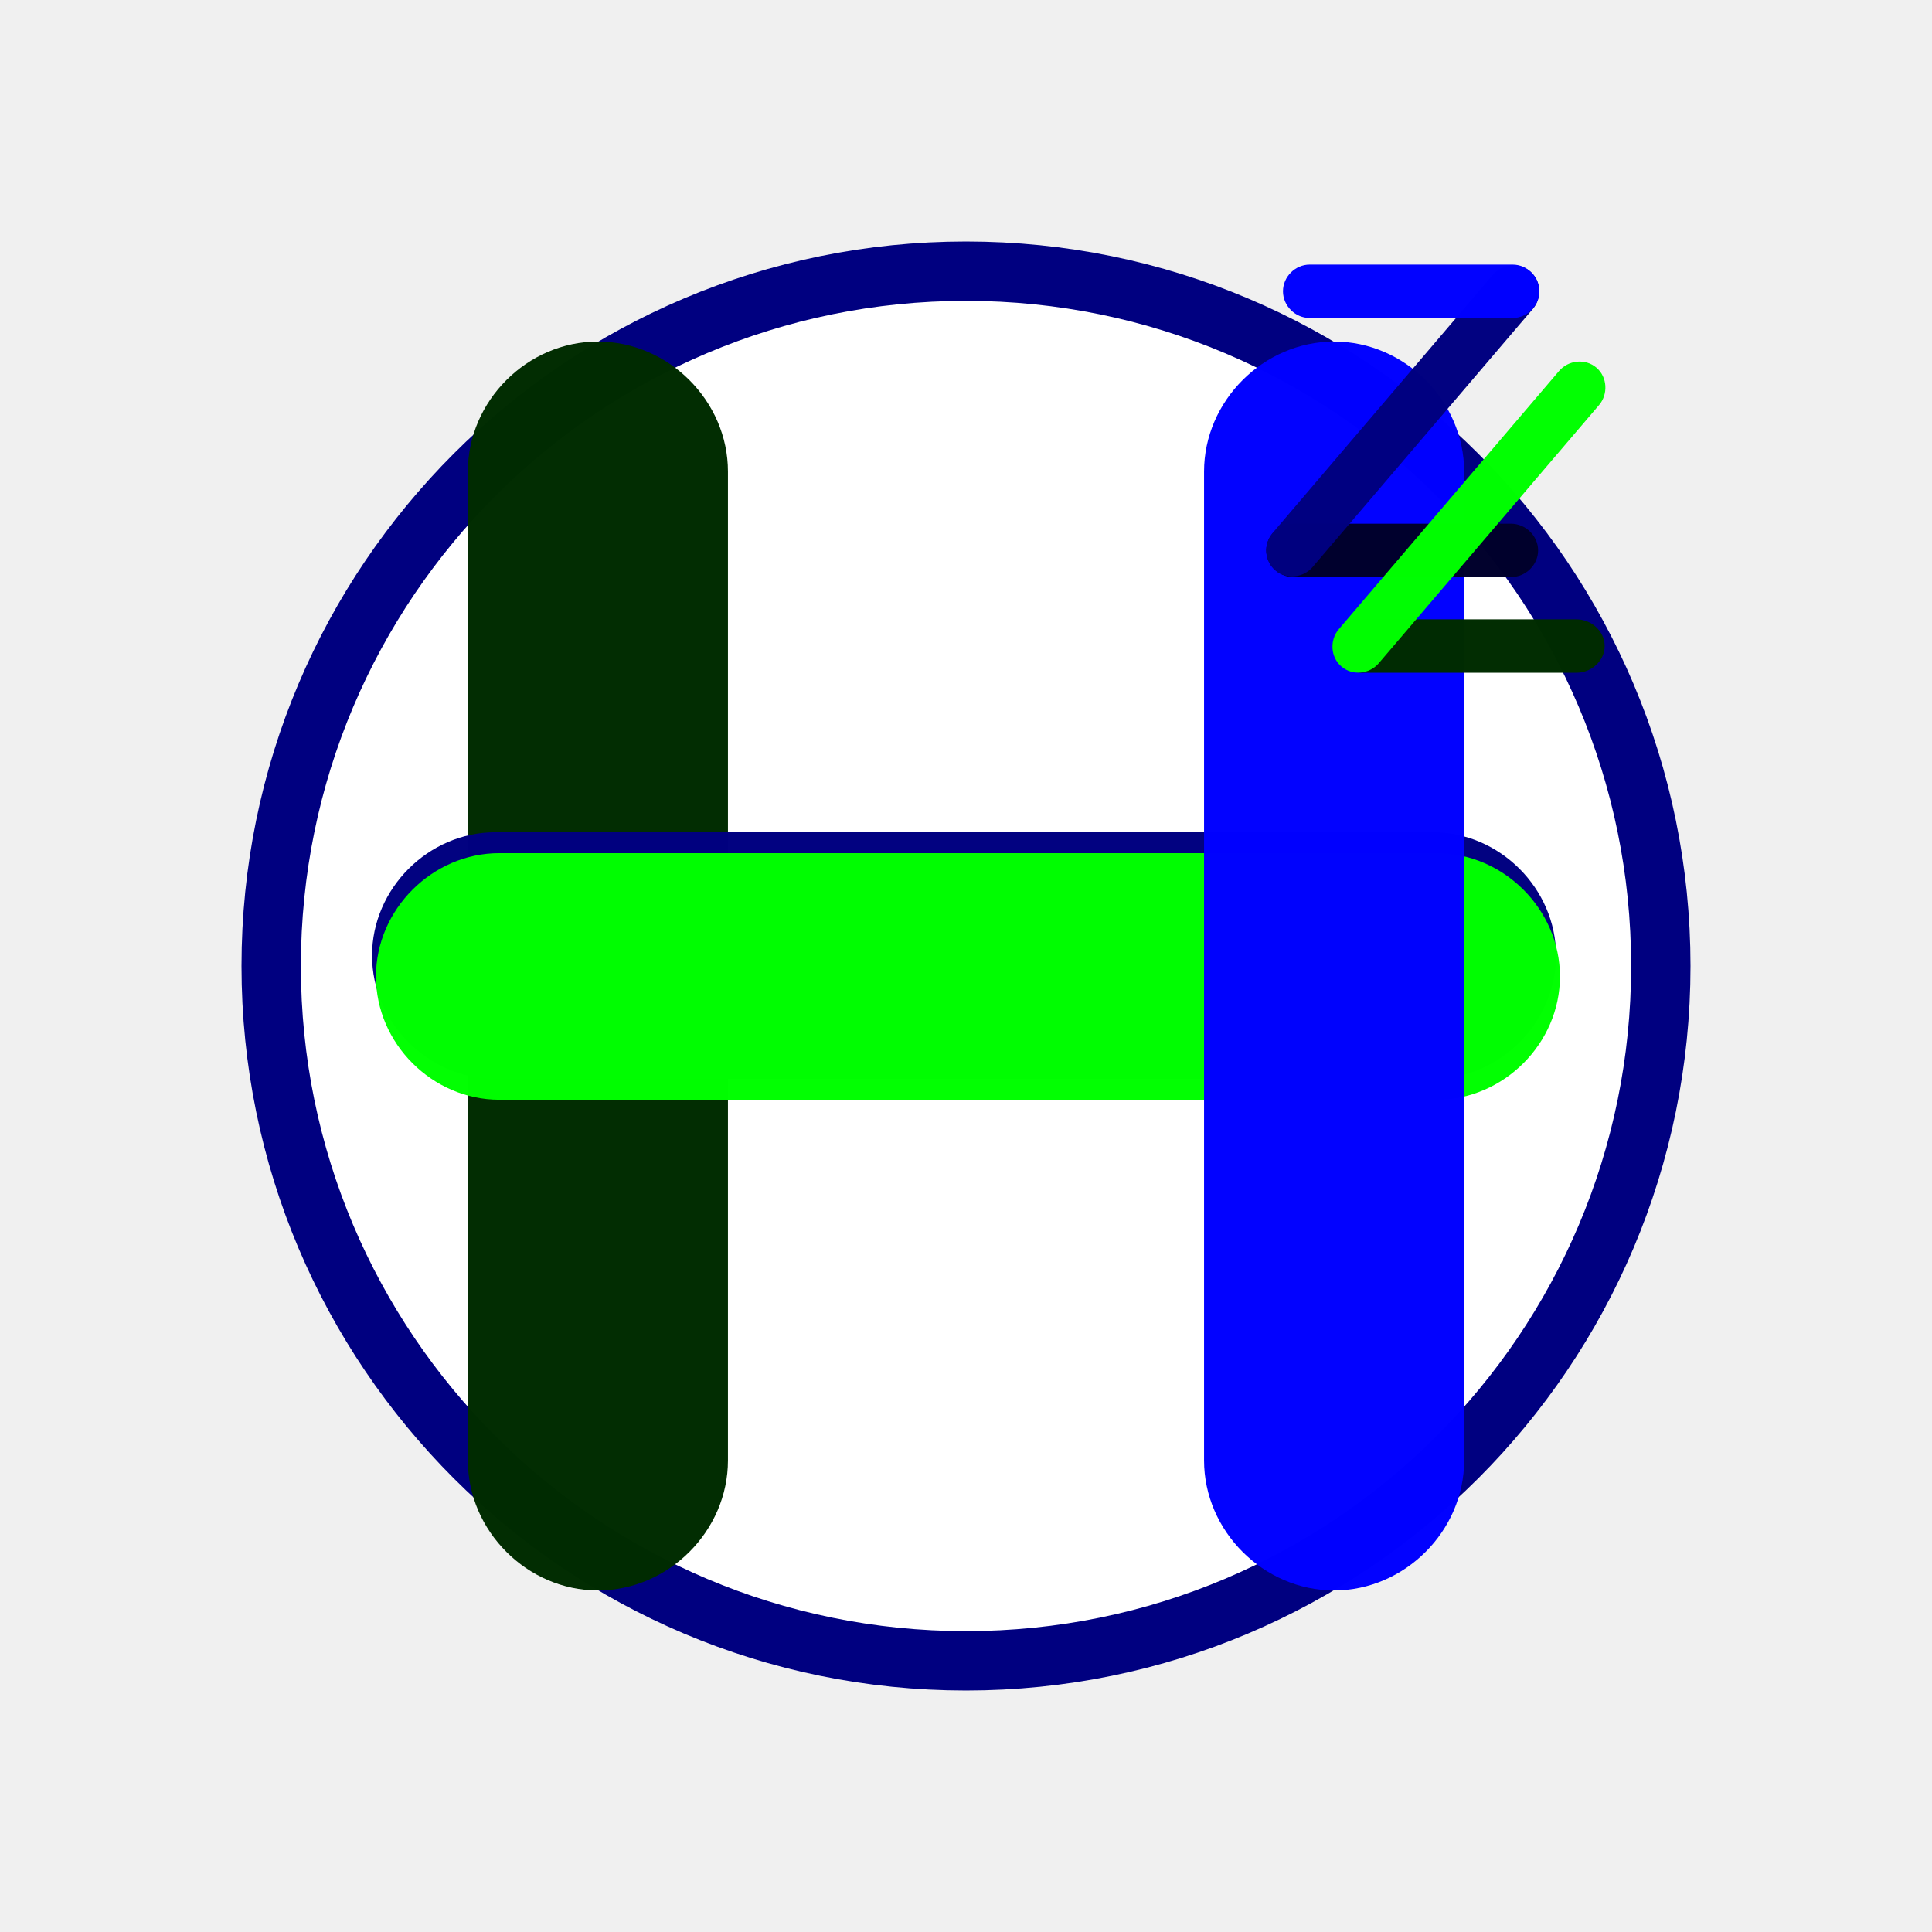
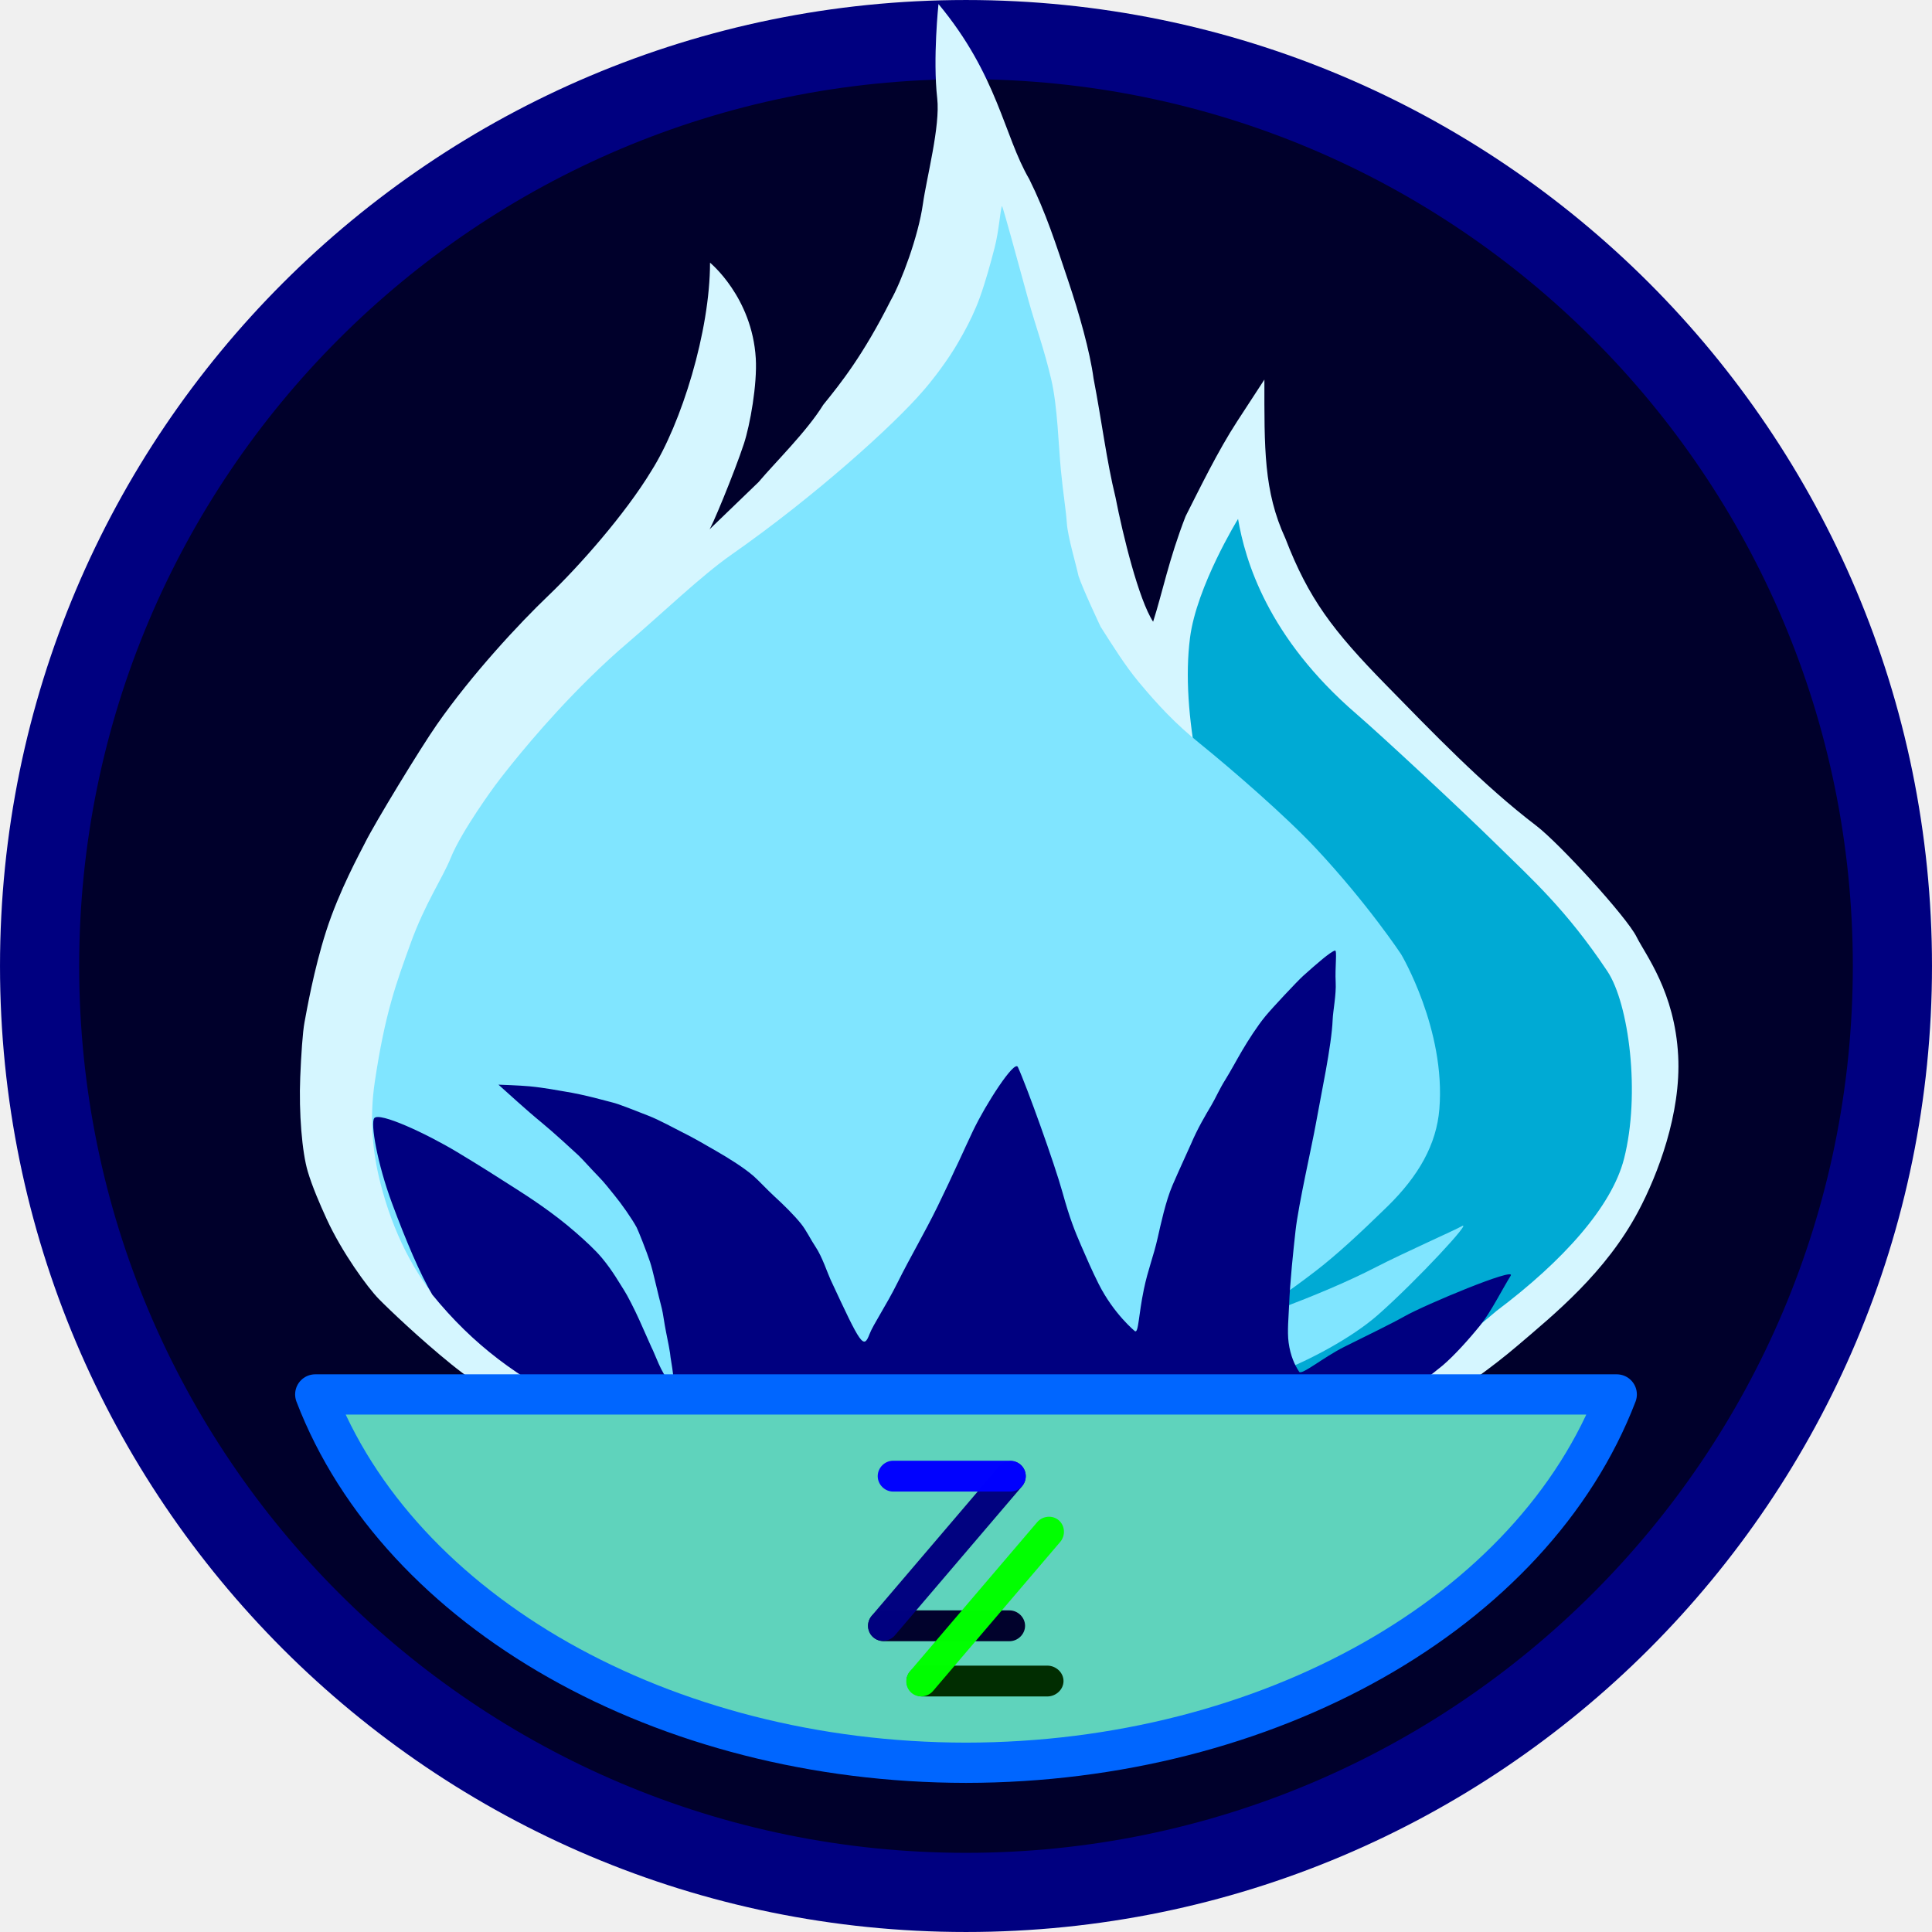
<svg xmlns="http://www.w3.org/2000/svg" width="1200" height="1200" version="1.1" viewBox="0 0 1200 1200">
-   <g transform="matrix(.75 0 0 .75 150 150)">
-     <circle cx="600" cy="600" r="575.41" fill="#fff" stroke="#000080" stroke-linecap="round" stroke-linejoin="round" stroke-width="49.17" />
-     <g transform="matrix(1.5195 0 0 1.5195 787.18 -53.09)">
-       <g shape-rendering="auto">
-         <path d="m-394.69 699.25c0 38.487 32.396 70.884 70.884 70.884 38.487 0 70.875-32.396 70.875-70.884v-538.9c0-38.487-32.386-70.875-70.875-70.875s-70.884 32.386-70.884 70.875z" color="#000000" color-rendering="auto" dominant-baseline="auto" fill="#002b00" image-rendering="auto" opacity=".99" solid-color="#000000" stop-color="#000000" stroke-width="4.871" style="font-feature-settings:normal;font-variant-alternates:normal;font-variant-caps:normal;font-variant-east-asian:normal;font-variant-ligatures:normal;font-variant-numeric:normal;font-variant-position:normal;font-variation-settings:normal;inline-size:0;isolation:auto;mix-blend-mode:normal;shape-margin:0;shape-padding:0;text-decoration-color:#000000;text-decoration-line:none;text-decoration-style:solid;text-indent:0;text-orientation:mixed;text-transform:none;white-space:normal" />
-         <g transform="translate(0 13.162)" stroke-width="4.618">
-           <path d="m-379.7 343.75c-36.488 0-67.202 30.713-67.202 67.202 0 36.488 30.713 67.193 67.202 67.193h510.91c36.488 0 67.193-30.704 67.193-67.193s-30.704-67.202-67.193-67.202z" color="#000000" color-rendering="auto" dominant-baseline="auto" fill="#000080" image-rendering="auto" opacity=".99" solid-color="#000000" stop-color="#000000" style="font-feature-settings:normal;font-variant-alternates:normal;font-variant-caps:normal;font-variant-east-asian:normal;font-variant-ligatures:normal;font-variant-numeric:normal;font-variant-position:normal;font-variation-settings:normal;inline-size:0;isolation:auto;mix-blend-mode:normal;shape-margin:0;shape-padding:0;text-decoration-color:#000000;text-decoration-line:none;text-decoration-style:solid;text-indent:0;text-orientation:mixed;text-transform:none;white-space:normal" />
-           <path d="m-377.57 355.14c-36.488 0-67.202 30.713-67.202 67.202 0 36.488 30.713 67.193 67.202 67.193h510.91c36.488 0 67.193-30.704 67.193-67.193s-30.704-67.202-67.193-67.202z" color="#000000" color-rendering="auto" dominant-baseline="auto" fill="#0f0" image-rendering="auto" opacity=".99" solid-color="#000000" stop-color="#000000" style="font-feature-settings:normal;font-variant-alternates:normal;font-variant-caps:normal;font-variant-east-asian:normal;font-variant-ligatures:normal;font-variant-numeric:normal;font-variant-position:normal;font-variation-settings:normal;inline-size:0;isolation:auto;mix-blend-mode:normal;shape-margin:0;shape-padding:0;text-decoration-color:#000000;text-decoration-line:none;text-decoration-style:solid;text-indent:0;text-orientation:mixed;text-transform:none;white-space:normal" />
-         </g>
-         <path d="m6.558 699.25c0 38.487 32.396 70.884 70.884 70.884 38.487 0 70.875-32.396 70.875-70.884v-538.9c0-38.487-32.386-70.875-70.875-70.875-38.488 0-70.884 32.386-70.884 70.875z" color="#000000" color-rendering="auto" dominant-baseline="auto" fill="#00f" image-rendering="auto" opacity=".99" solid-color="#000000" stop-color="#000000" stroke-width="4.871" style="font-feature-settings:normal;font-variant-alternates:normal;font-variant-caps:normal;font-variant-east-asian:normal;font-variant-ligatures:normal;font-variant-numeric:normal;font-variant-position:normal;font-variation-settings:normal;inline-size:0;isolation:auto;mix-blend-mode:normal;shape-margin:0;shape-padding:0;text-decoration-color:#000000;text-decoration-line:none;text-decoration-style:solid;text-indent:0;text-orientation:mixed;text-transform:none;white-space:normal" />
-       </g>
-     </g>
-     <g transform="matrix(1.5195 0 0 1.5195 747.86 -53.09)" shape-rendering="auto">
-       <path d="m81.145 188.74c-8.045 0-14.815 6.649-14.815 14.551 0 7.902 6.77 14.553 14.815 14.553h118.54c8.045 0 14.815-6.651 14.815-14.553 0-7.902-6.77-14.551-14.815-14.551z" color="#000000" color-rendering="auto" dominant-baseline="auto" fill="#00002b" image-rendering="auto" opacity=".99" solid-color="#000000" stop-color="#000000" style="font-feature-settings:normal;font-variant-alternates:normal;font-variant-caps:normal;font-variant-east-asian:normal;font-variant-ligatures:normal;font-variant-numeric:normal;font-variant-position:normal;font-variation-settings:normal;inline-size:0;isolation:auto;mix-blend-mode:normal;shape-margin:0;shape-padding:0;text-decoration-color:#000000;text-decoration-line:none;text-decoration-style:solid;text-indent:0;text-orientation:mixed;text-transform:none;white-space:normal" />
-       <path d="m117.98 240.87c-8.349 0-15.376 6.651-15.376 14.553 0 7.902 7.027 14.551 15.376 14.551h117.42c8.349 0 15.376-6.649 15.376-14.551 0-7.902-7.027-14.553-15.376-14.553z" color="#000000" color-rendering="auto" dominant-baseline="auto" fill="#002b00" image-rendering="auto" opacity=".99" solid-color="#000000" stop-color="#000000" style="font-feature-settings:normal;font-variant-alternates:normal;font-variant-caps:normal;font-variant-east-asian:normal;font-variant-ligatures:normal;font-variant-numeric:normal;font-variant-position:normal;font-variation-settings:normal;inline-size:0;isolation:auto;mix-blend-mode:normal;shape-margin:0;shape-padding:0;text-decoration-color:#000000;text-decoration-line:none;text-decoration-style:solid;text-indent:0;text-orientation:mixed;text-transform:none;white-space:normal" />
-       <path d="m210.21 51.287c-6.085-5.2-15.343-4.068-20.327 1.773l-120.08 140.74c-4.983 5.84-4.649 15.167 1.437 20.367 6.085 5.2 15.344 4.07 20.327-1.77l120.08-140.74c4.983-5.84 4.648-15.17-1.437-20.37z" color="#000000" color-rendering="auto" dominant-baseline="auto" fill="#000080" image-rendering="auto" opacity=".99" solid-color="#000000" stop-color="#000000" style="font-feature-settings:normal;font-variant-alternates:normal;font-variant-caps:normal;font-variant-east-asian:normal;font-variant-ligatures:normal;font-variant-numeric:normal;font-variant-position:normal;font-variation-settings:normal;inline-size:0;isolation:auto;mix-blend-mode:normal;shape-margin:0;shape-padding:0;text-decoration-color:#000000;text-decoration-line:none;text-decoration-style:solid;text-indent:0;text-orientation:mixed;text-transform:none;white-space:normal" />
-       <path d="m90.003 47.53c-7.902 0-14.553 6.651-14.553 14.553 0 7.902 6.651 14.551 14.553 14.551h110.64c7.902 0 14.551-6.649 14.551-14.551s-6.649-14.553-14.551-14.553z" color="#000000" color-rendering="auto" dominant-baseline="auto" fill="#00f" image-rendering="auto" opacity=".99" solid-color="#000000" stop-color="#000000" style="font-feature-settings:normal;font-variant-alternates:normal;font-variant-caps:normal;font-variant-east-asian:normal;font-variant-ligatures:normal;font-variant-numeric:normal;font-variant-position:normal;font-variation-settings:normal;inline-size:0;isolation:auto;mix-blend-mode:normal;shape-margin:0;shape-padding:0;text-decoration-color:#000000;text-decoration-line:none;text-decoration-style:solid;text-indent:0;text-orientation:mixed;text-transform:none;white-space:normal" />
-       <path d="m246.28 103.71c-6.085-5.2-15.343-4.068-20.327 1.773l-120.08 140.74c-4.983 5.84-4.649 15.167 1.437 20.367 6.085 5.2 15.344 4.07 20.327-1.77l120.08-140.74c4.983-5.84 4.648-15.17-1.437-20.37z" color="#000000" color-rendering="auto" dominant-baseline="auto" fill="#0f0" image-rendering="auto" opacity=".99" solid-color="#000000" stop-color="#000000" style="font-feature-settings:normal;font-variant-alternates:normal;font-variant-caps:normal;font-variant-east-asian:normal;font-variant-ligatures:normal;font-variant-numeric:normal;font-variant-position:normal;font-variation-settings:normal;inline-size:0;isolation:auto;mix-blend-mode:normal;shape-margin:0;shape-padding:0;text-decoration-color:#000000;text-decoration-line:none;text-decoration-style:solid;text-indent:0;text-orientation:mixed;text-transform:none;white-space:normal" />
-     </g>
+   <g transform="matrix(4.5589 0 0 4.5589 -1544.9 -359.49)" />
+   <circle cx="600" cy="600" r="575.41" fill="#00002b" stroke="#000080" stroke-linecap="round" stroke-linejoin="round" stroke-width="49.17" />
+   <path d="m582.91 2.51s-3.589 33.91-0.785 58.607c1.957 17.234-6.548 48.969-8.896 65.595-2.831 20.039-13.312 48.131-19.948 59.814-17.347 34.424-31.085 51.494-41.941 64.902-10.316 16.68-29.649 35.524-40.253 48.068l-30.742 29.634c0.674 1.053 15.935-35.898 21.709-53.502 3.851-11.742 8.338-36.994 7.373-53.056-2.289-38.118-28.42-59.408-28.42-59.408 0.021 42.475-17.754 99.85-36.468 129.37-16.215 26.749-44.711 59.046-63.945 77.42-17.98 17.176-47.302 48.638-69.27 80.129-10.311 14.781-38.509 61.115-44.577 73.362-2.864 5.78-16.099 29.662-24.24 55.143-7.684 24.052-12.005 49.134-13.381 56.415-1.124 5.944-2.09 20.316-2.647 34.075-0.891 22.014 1.097 46.576 4.704 58.629 2.8 9.357 7.345 19.897 11.651 29.315 9.509 20.801 25.506 42.728 32.506 49.857 6.234 6.349 25.602 24.833 45.033 40.546 16.993 13.742 44.132 31.181 58.246 39.212 15.967 9.085 42.849 20.988 57.231 26.579 10.499 5.073 40.487 12.615 40.487 12.615s352.63 5.03 362.34 0c65.641-34.01 112.16-62.986 143.7-89.867 23.103-19.69 55.022-45.584 75.261-83.728 11.928-22.48 26.595-60.53 24.706-96.468-2.087-39.724-20.304-62.68-25.871-73.916-6.068-12.247-47.945-58.071-62.279-68.995-33.227-25.321-64.694-58.238-93.455-87.587-32.919-33.592-47.967-53.509-62.343-90.799-13.58-29.406-13.077-56.234-13.056-98.71l-16.962 26.023c-11.905 18.264-23.2 41.57-31.976 58.865-10.447 26.904-14.404 47.516-20.181 65.507-8.918-13.649-18.774-53.724-23.356-77.239-5.594-22.882-8.498-47.181-13.636-73.819-2.243-16.814-8.976-40.573-15.752-60.714-7.624-22.663-13.701-41.966-24.178-63.097-15.823-27.057-19.472-64.38-56.384-108.78z" fill="#d5f6ff" />
+   <path d="m668.8 863.66s62.161 5.91 108.91 14.474c21.482 3.935 44.214 11.952 49.976 9.082 21.73-10.823 71.577-47.144 101.86-73.014 41.584-31.214 71.606-64.973 79.15-94.402 10.317-40.251 3.097-96.422-10.357-116.59-25.604-38.377-47.125-57.417-69.325-79.223-21.802-21.416-70.94-67.116-86.401-80.439-55.393-47.733-69.275-95.595-73.629-121.24 0 0-25.742 41.814-29.85 73.846-2.984 23.266-0.932 50.579 4.644 79.676 3.702 19.314 4.264 37.387 2.31 53.218-1.807 14.641-26.604 69.259-32.715 80.07-10.346 18.303-49.376 83.829-58.182 110.11-22.524 67.225-14.71 120.24 13.608 144.43z" fill="#00aad4" />
+   <path d="m622.29 127.99c-1.101 3.195-1.782 15.313-4.566 26.045-2.5 9.635-5.543 20.768-9.205 30.953-11.315 31.472-35.281 57.92-35.281 57.92-17.967 20.937-66.957 65.298-119.01 101.66-18.755 13.104-43.31 36.781-63.908 54.314-16.316 13.888-31.425 29.051-44.15 42.863-23.376 25.373-38.709 46.191-38.709 46.191s-20.733 28.067-27.541 45.002c-4.946 12.303-15.959 28.209-24.922 53.082-8.766 24.325-15.812 42.95-22.219 86.006-3.297 22.156-1.569 43.008 3.545 62.984 7.571 29.576 20.514 56.267 39.922 77.898 23.126 25.775 52.983 42.977 76.725 57.166 29.055 17.364 55.426 24.131 55.426 24.131 16.247-4.427 42.163-12.634 65.229-17.678 15.127-3.308 35.056-6.381 58.381-7.993 24.056-1.776 51.683-4.162 79.835-4.278 31.861-0.71 65.062 0.657 80.231 2.104 14.316 1.259 30.591 3.148 34.665 3.334 14.216 1.024 41.324-7.794 69.561-18.414 15.4-5.792 42.88-19.862 59.631-34.631 23.765-20.952 59.972-59.902 51.797-54.934-3.162 1.922-36.799 16.907-52.684 25.125-37.078 19.182-87.738 35.832-87.738 35.832s15.597-6.96 49.535-32.957c12.894-9.877 27.207-23.063 44.76-40.197 19.618-19.15 30.621-38.719 32.418-60.68 4.043-49.407-23.758-96.137-23.758-96.137s-20.684-31.307-53.043-65.891c-18.381-19.645-51.712-48.633-72.416-65.363-14.395-11.632-25.48-23.371-37.527-37.852-8.428-10.131-16-22.308-23.671-34.333 0 0-11.074-23.382-13.753-31.607-1.489-7.054-6.663-24.339-7.211-32.655-0.548-8.306-2.203-17.62-3.692-32.858-1.49-15.243-2.053-39.562-5.994-56.416-4.532-19.38-9.561-32.604-14.205-49.33-5.946-21.415-16.092-59.482-16.461-58.412z" fill="#80e5ff" />
+   <path d="m360.07 874.63c-38.26-18.467-66.29-39.411-91.601-70.548-7.502-12.718-16.266-33.263-24.997-56.779-9.206-24.794-13.468-49.804-11.006-52.803 3.242-3.948 32.328 9.566 51.437 21.048 14.208 8.537 25.439 15.696 37.437 23.394 6.133 3.934 22.205 14.19 36.505 26.768 5.84 5.137 11.727 10.469 16.068 15.684 6.922 8.316 11.095 16.055 13.789 20.129 1.809 2.734 6.379 11.669 9.362 18.278 3.629 8.04 5.698 12.695 7.564 17 2.055 3.761 6.125 16.372 11.207 21.227 4.875 4.657 0.82-11.729 0.335-17.635-0.084-1.022-1.187-6.799-2.436-12.866-1.117-5.425-1.946-12.134-2.671-14.832-0.627-2.333-2.883-11.498-4.301-17.507-1.034-4.38-2.12-8.677-3.001-11.355-2.122-6.455-7.413-19.771-8.326-21.46-2.925-5.413-9.562-14.874-13.842-20.041-3.242-3.914-6.024-7.727-10.166-11.914-3.408-3.445-10.201-11.033-12.214-12.878-3.082-2.826-15.031-13.906-22.541-20.069-10.775-8.843-21.276-18.678-27.075-23.769 0 0 13.14 0.439 19.267 1.022 9.333 0.888 18.7 2.722 21.478 3.163 13.434 2.133 26.441 6.031 29.856 6.822 4.361 1.01 14.958 5.374 22.488 8.269 6.728 2.586 16.595 8.059 20.293 9.874 7.778 3.817 15.741 8.529 21.752 11.987 7.904 4.547 17.399 10.48 23.262 15.585 3.407 2.966 8.237 8.297 13.074 12.736 5.797 5.321 11.868 11.277 16.407 16.854 3.297 4.051 6.128 10.048 9.096 14.449 4.092 6.068 7.454 16.366 9.285 20.306 18.983 40.857 20.525 43.538 24.249 33.819 2.282-5.955 10.232-17.541 17.448-32.063 7.773-15.643 16.719-30.712 24.839-47.302 9.993-20.418 15.883-34.278 21.975-46.912 8.029-16.65 25.738-44.143 27.848-39.571 5.418 11.742 22.813 60.078 27.766 78.01 4.464 16.162 7.677 24.017 11.396 32.606 3.284 7.583 7.063 16.274 10.996 24.088 9.435 18.743 22.554 29.381 22.554 29.381 2.272 1.341 2.164-9.762 5.563-26.084 2.576-12.369 5.915-20.136 8.581-31.945 1.832-8.114 4.988-22.84 9.191-32.593 4.099-9.513 8.422-18.763 11.484-25.653 4.21-9.885 8.744-17.422 12.678-24.085 2.668-4.519 4.903-9.856 8.675-15.887 3.257-5.207 6.978-12.208 10.566-18.291 3.468-5.881 9.204-14.926 14.329-21.143 4.372-5.303 19.945-21.899 23.447-25.041 8.624-7.737 16.976-14.982 19.737-15.698 1.47-0.381-0.073 10.538 0.439 19.727 0.419 7.522-1.665 17.785-1.872 23.13-0.633 16.303-7.319 47.032-10.516 65.128-2.208 12.501-10.787 50.018-12.545 66.001-1.314 11.949-3.456 31.62-4.023 46.753-0.24 6.402-1.209 15.771-0.281 22.718 1.095 8.193 3.848 14.143 6.556 18.158 1.578 2.339 15.215-9.124 28.23-15.576 14.597-7.237 29.715-14.599 37.258-18.88 12.569-7.133 69.396-30.842 65.902-25.218-5.208 8.382-12.462 22.812-18.839 30.721-7.389 9.165-16.325 18.977-23.337 24.984-4.636 3.769-22.509 18.149-35.471 26.536-11.434 7.398-29.9 19.624-33.588 19.624h-418.7c-18.563-6.114-29.772-8.982-48.325-19.58z" fill="#000080" />
+   <path d="m195.81 866.11a421.12 316.37 0 0 0 404.19 228.77 421.12 316.37 0 0 0 404.19-228.77z" fill="#5fd3bc" stroke="#06f" stroke-linejoin="round" stroke-width="25" />
+   <g transform="matrix(.65823 0 0 .65823 495.5 876)" shape-rendering="auto">
+     <path d="m81.145 188.74c-8.045 0-14.815 6.649-14.815 14.551 0 7.902 6.77 14.553 14.815 14.553h118.54c8.045 0 14.815-6.651 14.815-14.553 0-7.902-6.77-14.551-14.815-14.551z" color="#000000" color-rendering="auto" dominant-baseline="auto" fill="#00002b" image-rendering="auto" opacity=".99" solid-color="#000000" stop-color="#000000" style="font-feature-settings:normal;font-variant-alternates:normal;font-variant-caps:normal;font-variant-east-asian:normal;font-variant-ligatures:normal;font-variant-numeric:normal;font-variant-position:normal;font-variation-settings:normal;inline-size:0;isolation:auto;mix-blend-mode:normal;shape-margin:0;shape-padding:0;text-decoration-color:#000000;text-decoration-line:none;text-decoration-style:solid;text-indent:0;text-orientation:mixed;text-transform:none;white-space:normal" />
+     <path d="m117.98 240.87c-8.349 0-15.376 6.651-15.376 14.553 0 7.902 7.027 14.551 15.376 14.551h117.42c8.349 0 15.376-6.649 15.376-14.551 0-7.902-7.027-14.553-15.376-14.553z" color="#000000" color-rendering="auto" dominant-baseline="auto" fill="#002b00" image-rendering="auto" opacity=".99" solid-color="#000000" stop-color="#000000" style="font-feature-settings:normal;font-variant-alternates:normal;font-variant-caps:normal;font-variant-east-asian:normal;font-variant-ligatures:normal;font-variant-numeric:normal;font-variant-position:normal;font-variation-settings:normal;inline-size:0;isolation:auto;mix-blend-mode:normal;shape-margin:0;shape-padding:0;text-decoration-color:#000000;text-decoration-line:none;text-decoration-style:solid;text-indent:0;text-orientation:mixed;text-transform:none;white-space:normal" />
+     <path d="m210.21 51.287c-6.085-5.2-15.343-4.068-20.327 1.773l-120.08 140.74c-4.983 5.84-4.649 15.167 1.437 20.367 6.085 5.2 15.344 4.07 20.327-1.77l120.08-140.74c4.983-5.84 4.648-15.17-1.437-20.37z" color="#000000" color-rendering="auto" dominant-baseline="auto" fill="#000080" image-rendering="auto" opacity=".99" solid-color="#000000" stop-color="#000000" style="font-feature-settings:normal;font-variant-alternates:normal;font-variant-caps:normal;font-variant-east-asian:normal;font-variant-ligatures:normal;font-variant-numeric:normal;font-variant-position:normal;font-variation-settings:normal;inline-size:0;isolation:auto;mix-blend-mode:normal;shape-margin:0;shape-padding:0;text-decoration-color:#000000;text-decoration-line:none;text-decoration-style:solid;text-indent:0;text-orientation:mixed;text-transform:none;white-space:normal" />
+     <path d="m90.003 47.53c-7.902 0-14.553 6.651-14.553 14.553 0 7.902 6.651 14.551 14.553 14.551h110.64c7.902 0 14.551-6.649 14.551-14.551s-6.649-14.553-14.551-14.553z" color="#000000" color-rendering="auto" dominant-baseline="auto" fill="#00f" image-rendering="auto" opacity=".99" solid-color="#000000" stop-color="#000000" style="font-feature-settings:normal;font-variant-alternates:normal;font-variant-caps:normal;font-variant-east-asian:normal;font-variant-ligatures:normal;font-variant-numeric:normal;font-variant-position:normal;font-variation-settings:normal;inline-size:0;isolation:auto;mix-blend-mode:normal;shape-margin:0;shape-padding:0;text-decoration-color:#000000;text-decoration-line:none;text-decoration-style:solid;text-indent:0;text-orientation:mixed;text-transform:none;white-space:normal" />
+     <path d="m246.28 103.71c-6.085-5.2-15.343-4.068-20.327 1.773l-120.08 140.74c-4.983 5.84-4.649 15.167 1.437 20.367 6.085 5.2 15.344 4.07 20.327-1.77l120.08-140.74c4.983-5.84 4.648-15.17-1.437-20.37z" color="#000000" color-rendering="auto" dominant-baseline="auto" fill="#0f0" image-rendering="auto" opacity=".99" solid-color="#000000" stop-color="#000000" style="font-feature-settings:normal;font-variant-alternates:normal;font-variant-caps:normal;font-variant-east-asian:normal;font-variant-ligatures:normal;font-variant-numeric:normal;font-variant-position:normal;font-variation-settings:normal;inline-size:0;isolation:auto;mix-blend-mode:normal;shape-margin:0;shape-padding:0;text-decoration-color:#000000;text-decoration-line:none;text-decoration-style:solid;text-indent:0;text-orientation:mixed;text-transform:none;white-space:normal" />
  </g>
  <text font-family="FreeSerif" font-size="10.583px" style="line-height:1.25;shape-inside:url(#rect1483);white-space:pre" xml:space="preserve" />
  <text font-family="FreeSerif" font-size="10.583px" style="line-height:1.25;shape-inside:url(#rect1489);white-space:pre" xml:space="preserve" />
</svg>
